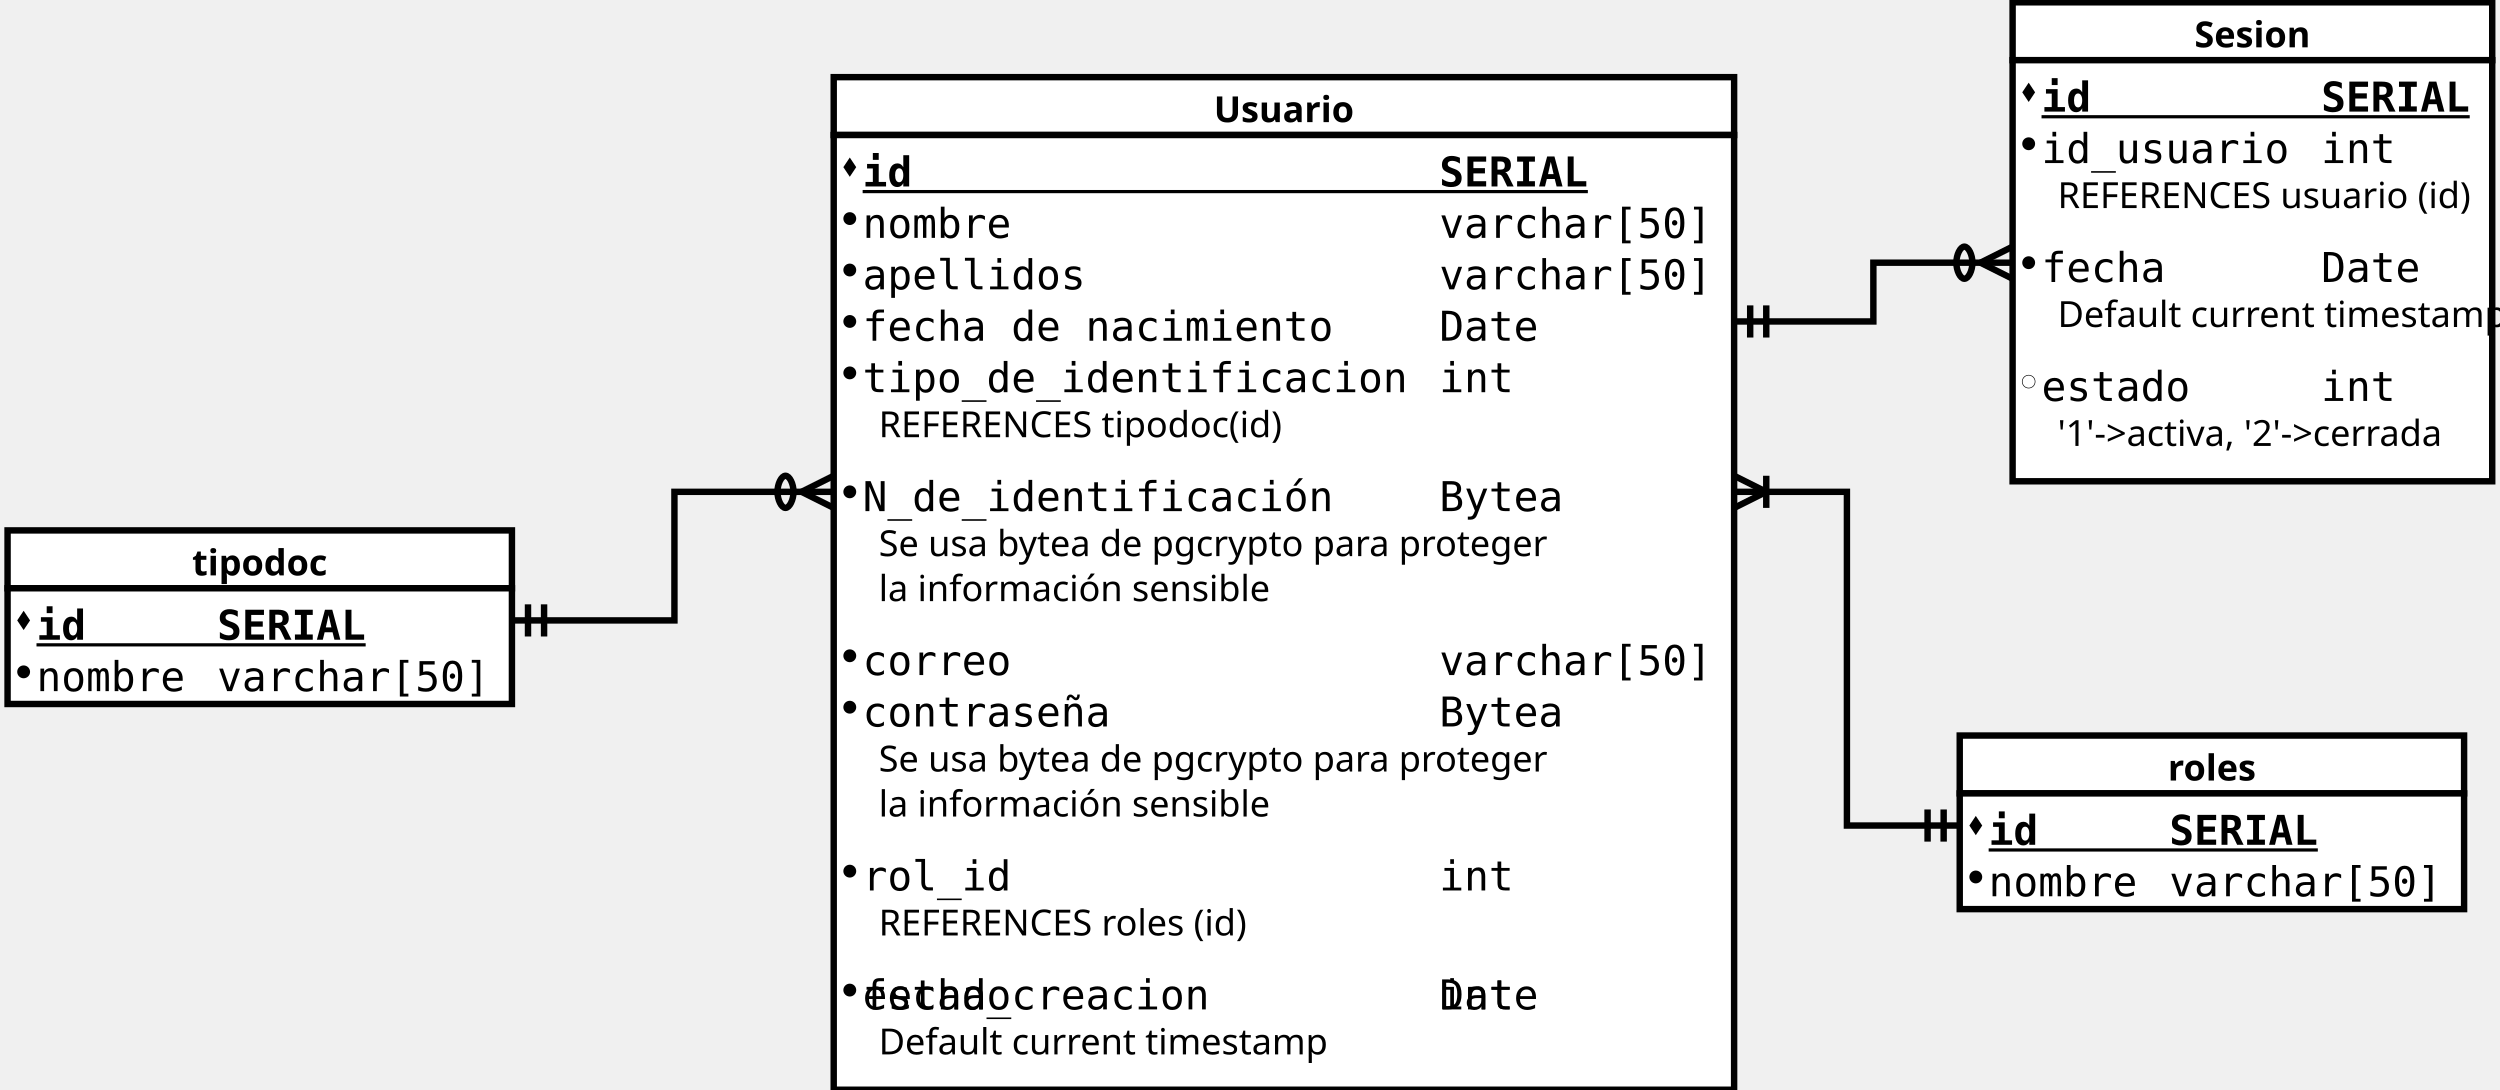
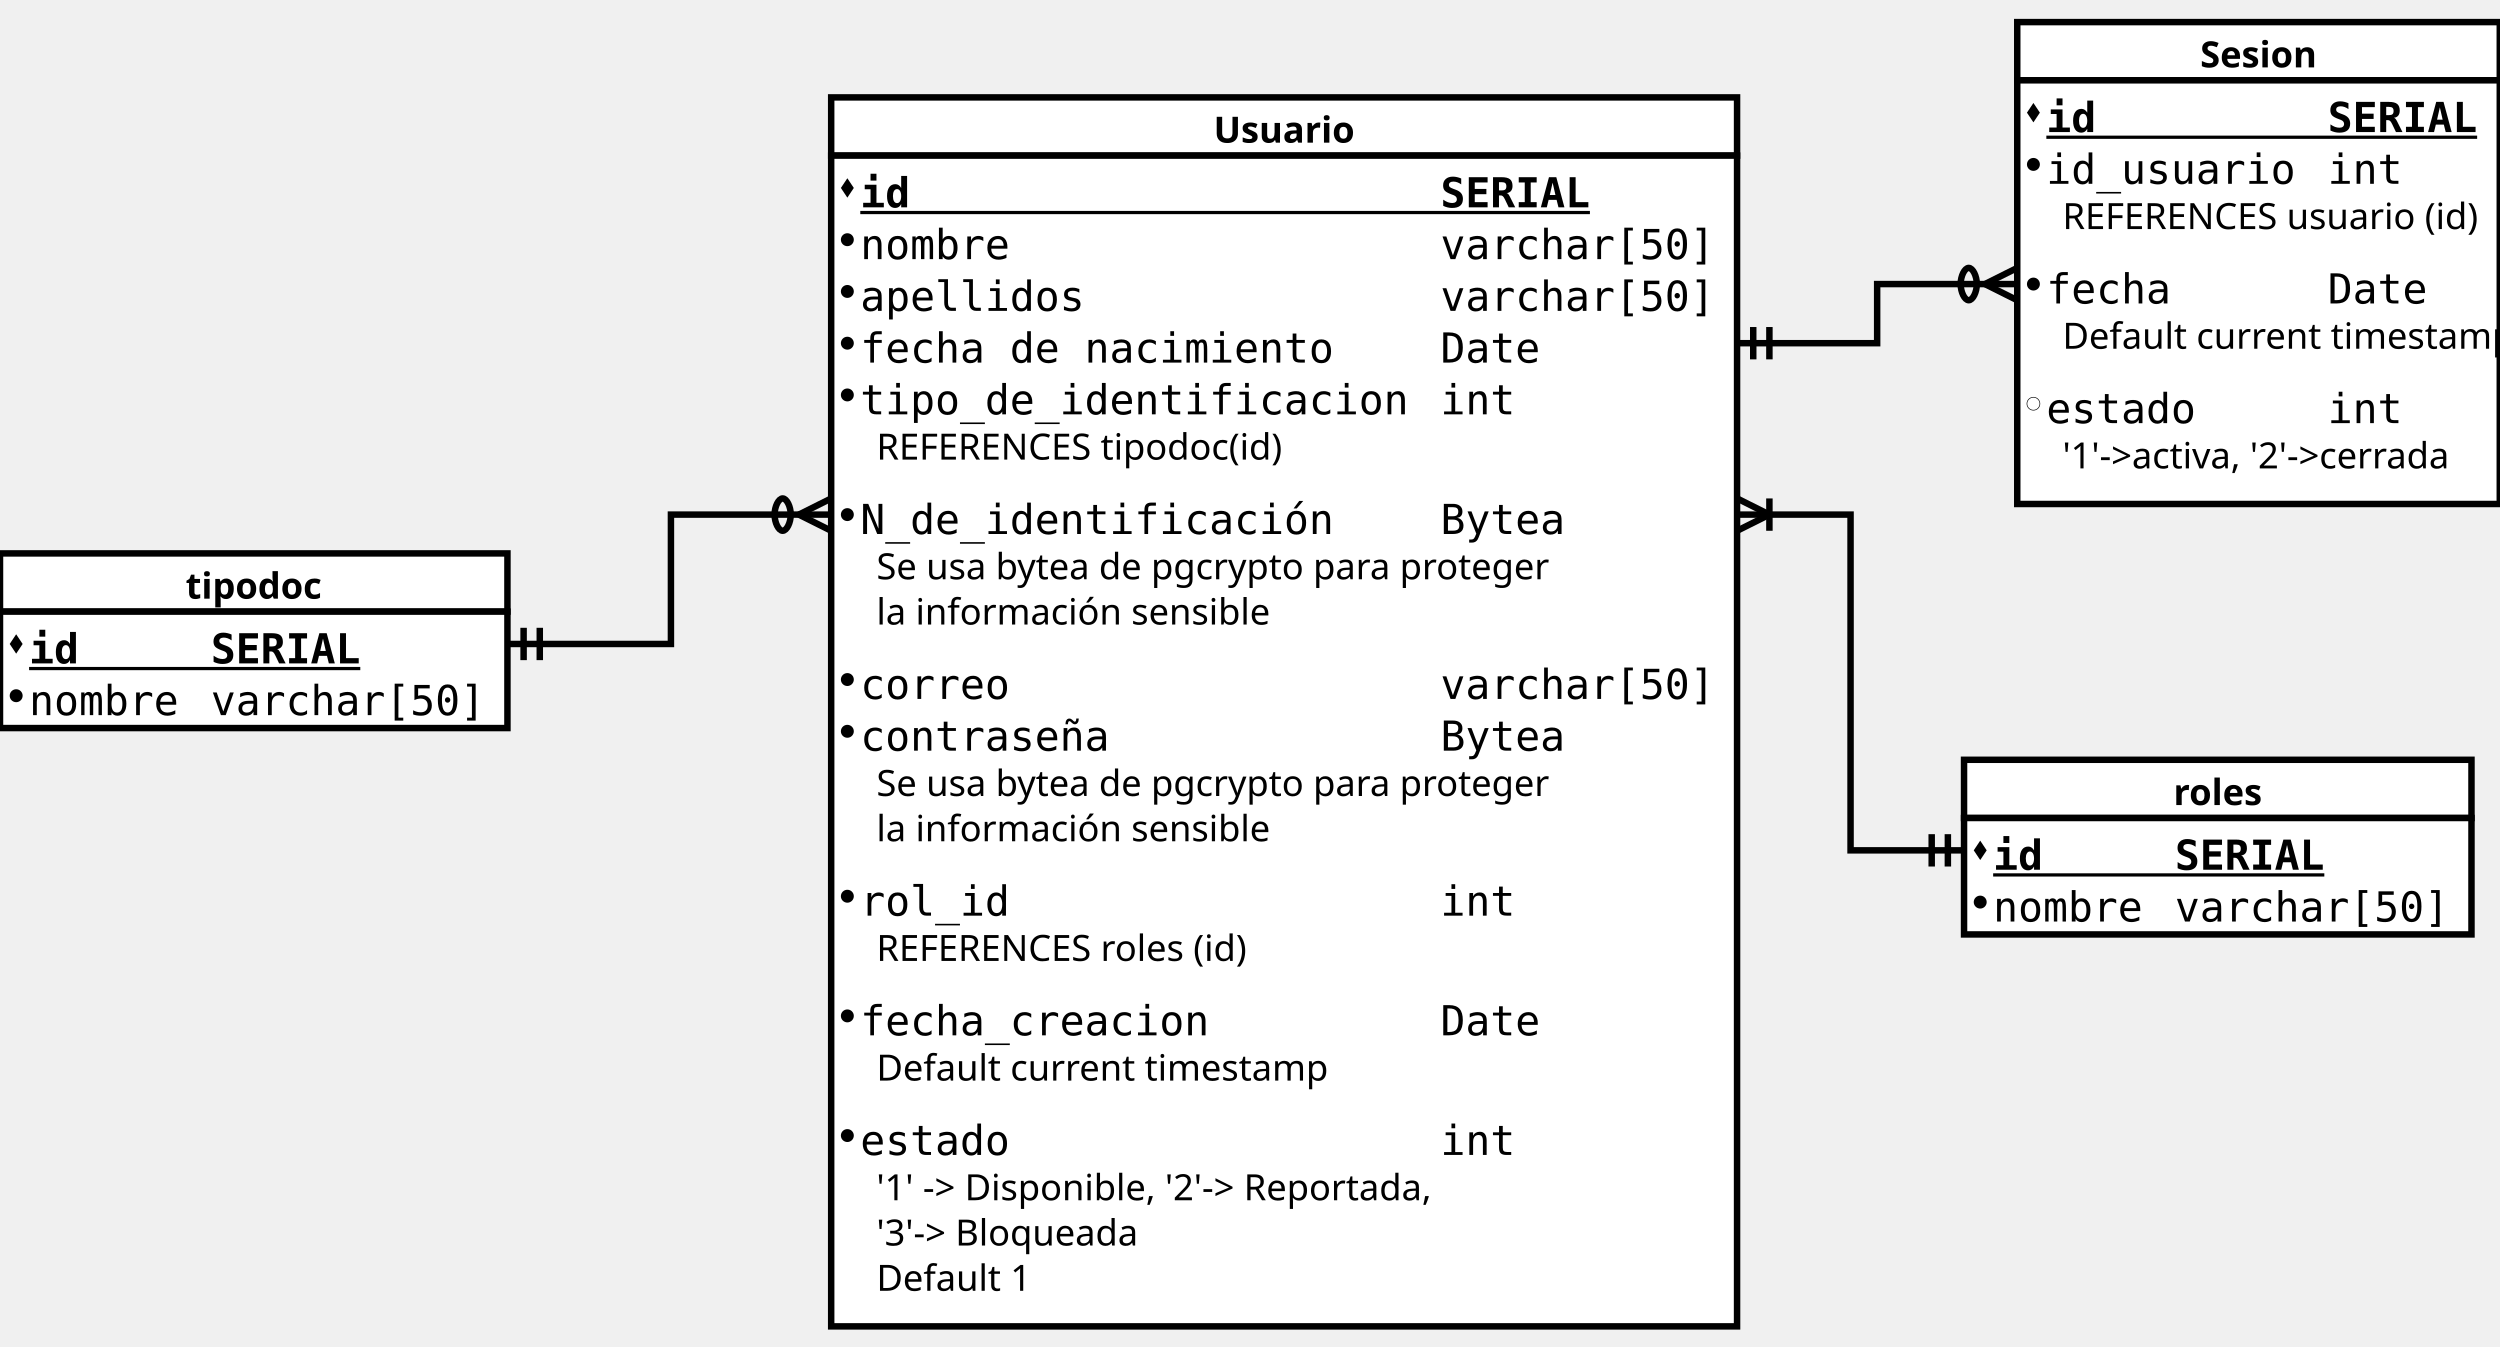
- <svg xmlns="http://www.w3.org/2000/svg" width="39cm" height="17cm" viewBox="91 38 773 339">
+ <svg xmlns="http://www.w3.org/2000/svg" width="39cm" height="21cm" viewBox="91 38 773 404">
  <g>
    <rect style="fill: #ffffff" x="348" y="62" width="280.1" height="18" />
    <rect style="fill: none; fill-opacity:0; stroke-width: 2; stroke: #000000" x="348" y="62" width="280.1" height="18" />
    <text font-size="11.2" style="fill: #000000;text-anchor:middle;font-family:sans-serif;font-style:normal;font-weight:700" x="488.05" y="76">Usuario</text>
-     <rect style="fill: #ffffff" x="348" y="80" width="280.1" height="297" />
-     <rect style="fill: none; fill-opacity:0; stroke-width: 2; stroke: #000000" x="348" y="80" width="280.1" height="297" />
+     <rect style="fill: #ffffff" x="348" y="80" width="280.1" height="362" />
+     <rect style="fill: none; fill-opacity:0; stroke-width: 2; stroke: #000000" x="348" y="80" width="280.1" height="362" />
    <polygon style="fill: #000000" points="351,90 353,93 355,90 353,87 " />
    <text font-size="12.8" style="fill: #000000;text-anchor:start;font-family:monospace;font-style:normal;font-weight:700" x="357" y="96">id</text>
    <text font-size="12.8" style="fill: #000000;text-anchor:start;font-family:monospace;font-style:normal;font-weight:700" x="536.4" y="96">SERIAL</text>
    <line style="fill: none; fill-opacity:0; stroke-width: 1; stroke: #000000" x1="357" y1="97.6" x2="582.6" y2="97.6" />
    <ellipse style="fill: #000000" cx="353" cy="106" rx="2" ry="2" />
    <text font-size="12.8" style="fill: #000000;text-anchor:start;font-family:monospace;font-style:normal;font-weight:normal" x="357" y="112">nombre</text>
    <text font-size="12.8" style="fill: #000000;text-anchor:start;font-family:monospace;font-style:normal;font-weight:normal" x="536.4" y="112">varchar[50]</text>
    <ellipse style="fill: #000000" cx="353" cy="122" rx="2" ry="2" />
    <text font-size="12.8" style="fill: #000000;text-anchor:start;font-family:monospace;font-style:normal;font-weight:normal" x="357" y="128">apellidos</text>
    <text font-size="12.8" style="fill: #000000;text-anchor:start;font-family:monospace;font-style:normal;font-weight:normal" x="536.4" y="128">varchar[50]</text>
    <ellipse style="fill: #000000" cx="353" cy="138" rx="2" ry="2" />
    <text font-size="12.8" style="fill: #000000;text-anchor:start;font-family:monospace;font-style:normal;font-weight:normal" x="357" y="144">fecha de nacimiento</text>
    <text font-size="12.8" style="fill: #000000;text-anchor:start;font-family:monospace;font-style:normal;font-weight:normal" x="536.4" y="144">Date</text>
    <ellipse style="fill: #000000" cx="353" cy="154" rx="2" ry="2" />
    <text font-size="12.8" style="fill: #000000;text-anchor:start;font-family:monospace;font-style:normal;font-weight:normal" x="357" y="160">tipo_de_identificacion</text>
    <text font-size="12.8" style="fill: #000000;text-anchor:start;font-family:monospace;font-style:normal;font-weight:normal" x="536.4" y="160">int</text>
    <text font-size="11.2" style="fill: #000000;text-anchor:start;font-family:sans-serif;font-style:normal;font-weight:normal" x="362" y="174">REFERENCES tipodoc(id)</text>
    <ellipse style="fill: #000000" cx="353" cy="191" rx="2" ry="2" />
    <text font-size="12.8" style="fill: #000000;text-anchor:start;font-family:monospace;font-style:normal;font-weight:normal" x="357" y="197">N_de_identificación</text>
    <text font-size="12.8" style="fill: #000000;text-anchor:start;font-family:monospace;font-style:normal;font-weight:normal" x="536.4" y="197">Bytea</text>
    <text font-size="11.2" style="fill: #000000;text-anchor:start;font-family:sans-serif;font-style:normal;font-weight:normal" x="362" y="211">Se usa bytea de pgcrypto para proteger</text>
    <text font-size="11.2" style="fill: #000000;text-anchor:start;font-family:sans-serif;font-style:normal;font-weight:normal" x="362" y="225">la información sensible</text>
    <ellipse style="fill: #000000" cx="353" cy="242" rx="2" ry="2" />
    <text font-size="12.8" style="fill: #000000;text-anchor:start;font-family:monospace;font-style:normal;font-weight:normal" x="357" y="248">correo</text>
    <text font-size="12.8" style="fill: #000000;text-anchor:start;font-family:monospace;font-style:normal;font-weight:normal" x="536.4" y="248">varchar[50]</text>
    <ellipse style="fill: #000000" cx="353" cy="258" rx="2" ry="2" />
    <text font-size="12.8" style="fill: #000000;text-anchor:start;font-family:monospace;font-style:normal;font-weight:normal" x="357" y="264">contraseña</text>
    <text font-size="12.8" style="fill: #000000;text-anchor:start;font-family:monospace;font-style:normal;font-weight:normal" x="536.4" y="264">Bytea</text>
    <text font-size="11.2" style="fill: #000000;text-anchor:start;font-family:sans-serif;font-style:normal;font-weight:normal" x="362" y="278">Se usa bytea de pgcrypto para proteger</text>
    <text font-size="11.2" style="fill: #000000;text-anchor:start;font-family:sans-serif;font-style:normal;font-weight:normal" x="362" y="292">la información sensible</text>
    <ellipse style="fill: #000000" cx="353" cy="309" rx="2" ry="2" />
    <text font-size="12.8" style="fill: #000000;text-anchor:start;font-family:monospace;font-style:normal;font-weight:normal" x="357" y="315">rol_id</text>
    <text font-size="12.8" style="fill: #000000;text-anchor:start;font-family:monospace;font-style:normal;font-weight:normal" x="536.4" y="315">int</text>
    <text font-size="11.2" style="fill: #000000;text-anchor:start;font-family:sans-serif;font-style:normal;font-weight:normal" x="362" y="329">REFERENCES roles (id)</text>
    <ellipse style="fill: #000000" cx="353" cy="346" rx="2" ry="2" />
    <text font-size="12.8" style="fill: #000000;text-anchor:start;font-family:monospace;font-style:normal;font-weight:normal" x="357" y="352">fecha_creacion</text>
    <text font-size="12.8" style="fill: #000000;text-anchor:start;font-family:monospace;font-style:normal;font-weight:normal" x="536.4" y="352">Date</text>
    <text font-size="11.2" style="fill: #000000;text-anchor:start;font-family:sans-serif;font-style:normal;font-weight:normal" x="362" y="366">Default current timestamp</text>
-     <text font-size="12.8" style="fill: #000000;text-anchor:start;font-family:monospace;font-style:normal;font-weight:normal" x="357" y="352">estado</text>
-     <text font-size="12.8" style="fill: #000000;text-anchor:start;font-family:monospace;font-style:normal;font-weight:normal" x="536.4" y="352">int</text>
-     <text font-size="11.2" style="fill: #000000;text-anchor:start;font-family:sans-serif;font-style:normal;font-weight:normal" x="728.733" y="176.719">'1'-&gt;activa, '2'-&gt;reportada, '3'-&gt;bloqueada</text>
+     <ellipse style="fill: #000000" cx="353" cy="383" rx="2" ry="2" />
+     <text font-size="12.8" style="fill: #000000;text-anchor:start;font-family:monospace;font-style:normal;font-weight:normal" x="357" y="389">estado</text>
+     <text font-size="12.8" style="fill: #000000;text-anchor:start;font-family:monospace;font-style:normal;font-weight:normal" x="536.4" y="389">int</text>
+     <text font-size="11.2" style="fill: #000000;text-anchor:start;font-family:sans-serif;font-style:normal;font-weight:normal" x="362" y="403">'1' -&gt; Disponible, '2'-&gt; Reportada,</text>
+     <text font-size="11.2" style="fill: #000000;text-anchor:start;font-family:sans-serif;font-style:normal;font-weight:normal" x="362" y="417">'3'-&gt; Bloqueada </text>
+     <text font-size="11.2" style="fill: #000000;text-anchor:start;font-family:sans-serif;font-style:normal;font-weight:normal" x="362" y="431">Default 1</text>
  </g>
  <g>
-     <rect style="fill: #ffffff" x="698.283" y="266.812" width="156.9" height="18" />
-     <rect style="fill: none; fill-opacity:0; stroke-width: 2; stroke: #000000" x="698.283" y="266.812" width="156.9" height="18" />
-     <text font-size="11.2" style="fill: #000000;text-anchor:middle;font-family:sans-serif;font-style:normal;font-weight:700" x="776.733" y="280.812">roles</text>
-     <rect style="fill: #ffffff" x="698.283" y="284.812" width="156.9" height="36" />
-     <rect style="fill: none; fill-opacity:0; stroke-width: 2; stroke: #000000" x="698.283" y="284.812" width="156.9" height="36" />
-     <polygon style="fill: #000000" points="701.283,294.812 703.283,297.812 705.283,294.812 703.283,291.812 " />
-     <text font-size="12.8" style="fill: #000000;text-anchor:start;font-family:monospace;font-style:normal;font-weight:700" x="707.283" y="300.812">id</text>
-     <text font-size="12.8" style="fill: #000000;text-anchor:start;font-family:monospace;font-style:normal;font-weight:700" x="763.483" y="300.812">SERIAL</text>
-     <line style="fill: none; fill-opacity:0; stroke-width: 1; stroke: #000000" x1="707.283" y1="302.412" x2="809.683" y2="302.412" />
-     <ellipse style="fill: #000000" cx="703.283" cy="310.812" rx="2" ry="2" />
-     <text font-size="12.8" style="fill: #000000;text-anchor:start;font-family:monospace;font-style:normal;font-weight:normal" x="707.283" y="316.812">nombre</text>
-     <text font-size="12.8" style="fill: #000000;text-anchor:start;font-family:monospace;font-style:normal;font-weight:normal" x="763.483" y="316.812">varchar[50]</text>
+     <rect style="fill: #ffffff" x="698.282" y="266.812" width="156.9" height="18" />
+     <rect style="fill: none; fill-opacity:0; stroke-width: 2; stroke: #000000" x="698.282" y="266.812" width="156.9" height="18" />
+     <text font-size="11.2" style="fill: #000000;text-anchor:middle;font-family:sans-serif;font-style:normal;font-weight:700" x="776.732" y="280.812">roles</text>
+     <rect style="fill: #ffffff" x="698.282" y="284.812" width="156.9" height="36" />
+     <rect style="fill: none; fill-opacity:0; stroke-width: 2; stroke: #000000" x="698.282" y="284.812" width="156.9" height="36" />
+     <polygon style="fill: #000000" points="701.282,294.812 703.282,297.812 705.282,294.812 703.282,291.812 " />
+     <text font-size="12.8" style="fill: #000000;text-anchor:start;font-family:monospace;font-style:normal;font-weight:700" x="707.282" y="300.812">id</text>
+     <text font-size="12.8" style="fill: #000000;text-anchor:start;font-family:monospace;font-style:normal;font-weight:700" x="763.482" y="300.812">SERIAL</text>
+     <line style="fill: none; fill-opacity:0; stroke-width: 1; stroke: #000000" x1="707.282" y1="302.412" x2="809.682" y2="302.412" />
+     <ellipse style="fill: #000000" cx="703.282" cy="310.812" rx="2" ry="2" />
+     <text font-size="12.8" style="fill: #000000;text-anchor:start;font-family:monospace;font-style:normal;font-weight:normal" x="707.282" y="316.812">nombre</text>
+     <text font-size="12.8" style="fill: #000000;text-anchor:start;font-family:monospace;font-style:normal;font-weight:normal" x="763.482" y="316.812">varchar[50]</text>
  </g>
  <g>
    <rect style="fill: #ffffff" x="91" y="203" width="156.9" height="18" />
    <rect style="fill: none; fill-opacity:0; stroke-width: 2; stroke: #000000" x="91" y="203" width="156.9" height="18" />
    <text font-size="11.2" style="fill: #000000;text-anchor:middle;font-family:sans-serif;font-style:normal;font-weight:700" x="169.45" y="217">tipodoc</text>
    <rect style="fill: #ffffff" x="91" y="221" width="156.9" height="36" />
    <rect style="fill: none; fill-opacity:0; stroke-width: 2; stroke: #000000" x="91" y="221" width="156.9" height="36" />
    <polygon style="fill: #000000" points="94,231 96,234 98,231 96,228 " />
    <text font-size="12.8" style="fill: #000000;text-anchor:start;font-family:monospace;font-style:normal;font-weight:700" x="100" y="237">id</text>
    <text font-size="12.8" style="fill: #000000;text-anchor:start;font-family:monospace;font-style:normal;font-weight:700" x="156.2" y="237">SERIAL</text>
    <line style="fill: none; fill-opacity:0; stroke-width: 1; stroke: #000000" x1="100" y1="238.6" x2="202.4" y2="238.6" />
    <ellipse style="fill: #000000" cx="96" cy="247" rx="2" ry="2" />
    <text font-size="12.8" style="fill: #000000;text-anchor:start;font-family:monospace;font-style:normal;font-weight:normal" x="100" y="253">nombre</text>
    <text font-size="12.8" style="fill: #000000;text-anchor:start;font-family:monospace;font-style:normal;font-weight:normal" x="156.2" y="253">varchar[50]</text>
  </g>
  <g>
    <polyline style="fill: none; fill-opacity:0; stroke-width: 2; stroke: #000000" points="247.9,231 298.45,231 298.45,191 348,191 " />
    <line style="fill: none; fill-opacity:0; stroke-width: 2; stroke: #000000" x1="252.9" y1="236" x2="252.9" y2="226" />
    <line style="fill: none; fill-opacity:0; stroke-width: 2; stroke: #000000" x1="257.9" y1="236" x2="257.9" y2="226" />
    <line style="fill: none; fill-opacity:0; stroke-width: 2; stroke: #000000" x1="338" y1="191" x2="348" y2="196" />
    <line style="fill: none; fill-opacity:0; stroke-width: 2; stroke: #000000" x1="338" y1="191" x2="348" y2="186" />
    <path style="fill: none; fill-opacity:0; stroke-width: 2; stroke: #000000" d="M 335.5 191 C 335.5,193.5 334.25,196 333,196 C 331.75,196 330.5,193.5 330.5,191 C 330.5,188.5 331.75,186 333,186 C 334.25,186 335.5,188.5 335.5,191" />
  </g>
  <g>
-     <polyline style="fill: none; fill-opacity:0; stroke-width: 2; stroke: #000000" points="628.1,191 663.191,191 663.191,294.812 698.283,294.812 " />
+     <polyline style="fill: none; fill-opacity:0; stroke-width: 2; stroke: #000000" points="628.1,191 663.191,191 663.191,294.812 698.282,294.812 " />
    <line style="fill: none; fill-opacity:0; stroke-width: 2; stroke: #000000" x1="638.1" y1="191" x2="628.1" y2="186" />
    <line style="fill: none; fill-opacity:0; stroke-width: 2; stroke: #000000" x1="638.1" y1="191" x2="628.1" y2="196" />
    <line style="fill: none; fill-opacity:0; stroke-width: 2; stroke: #000000" x1="638.1" y1="186" x2="638.1" y2="196" />
-     <line style="fill: none; fill-opacity:0; stroke-width: 2; stroke: #000000" x1="693.283" y1="289.812" x2="693.283" y2="299.812" />
-     <line style="fill: none; fill-opacity:0; stroke-width: 2; stroke: #000000" x1="688.283" y1="289.812" x2="688.283" y2="299.812" />
+     <line style="fill: none; fill-opacity:0; stroke-width: 2; stroke: #000000" x1="693.282" y1="289.812" x2="693.282" y2="299.812" />
+     <line style="fill: none; fill-opacity:0; stroke-width: 2; stroke: #000000" x1="688.282" y1="289.812" x2="688.282" y2="299.812" />
  </g>
  <g>
-     <rect style="fill: #ffffff" x="714.733" y="38.719" width="149.2" height="18" />
-     <rect style="fill: none; fill-opacity:0; stroke-width: 2; stroke: #000000" x="714.733" y="38.719" width="149.2" height="18" />
-     <text font-size="11.2" style="fill: #000000;text-anchor:middle;font-family:sans-serif;font-style:normal;font-weight:700" x="789.333" y="52.719">Sesion</text>
-     <rect style="fill: #ffffff" x="714.733" y="56.719" width="149.2" height="131" />
-     <rect style="fill: none; fill-opacity:0; stroke-width: 2; stroke: #000000" x="714.733" y="56.719" width="149.2" height="131" />
-     <polygon style="fill: #000000" points="717.733,66.719 719.733,69.719 721.733,66.719 719.733,63.719 " />
-     <text font-size="12.8" style="fill: #000000;text-anchor:start;font-family:monospace;font-style:normal;font-weight:700" x="723.733" y="72.719">id</text>
-     <text font-size="12.8" style="fill: #000000;text-anchor:start;font-family:monospace;font-style:normal;font-weight:700" x="810.733" y="72.719">SERIAL</text>
-     <line style="fill: none; fill-opacity:0; stroke-width: 1; stroke: #000000" x1="723.733" y1="74.319" x2="856.933" y2="74.319" />
-     <ellipse style="fill: #000000" cx="719.733" cy="82.719" rx="2" ry="2" />
-     <text font-size="12.8" style="fill: #000000;text-anchor:start;font-family:monospace;font-style:normal;font-weight:normal" x="723.733" y="88.719">id_usuario</text>
-     <text font-size="12.8" style="fill: #000000;text-anchor:start;font-family:monospace;font-style:normal;font-weight:normal" x="810.733" y="88.719">int</text>
-     <text font-size="11.2" style="fill: #000000;text-anchor:start;font-family:sans-serif;font-style:normal;font-weight:normal" x="728.733" y="102.719">REFERENCES usuario (id)</text>
-     <ellipse style="fill: #000000" cx="719.733" cy="119.719" rx="2" ry="2" />
-     <text font-size="12.8" style="fill: #000000;text-anchor:start;font-family:monospace;font-style:normal;font-weight:normal" x="723.733" y="125.719">fecha</text>
-     <text font-size="12.8" style="fill: #000000;text-anchor:start;font-family:monospace;font-style:normal;font-weight:normal" x="810.733" y="125.719">Date</text>
-     <text font-size="11.2" style="fill: #000000;text-anchor:start;font-family:sans-serif;font-style:normal;font-weight:normal" x="728.733" y="139.719">Default current timestamp</text>
-     <ellipse style="fill: none; fill-opacity:0; stroke-width: 0.2; stroke: #000000" cx="719.733" cy="156.719" rx="2" ry="2" />
-     <text font-size="12.8" style="fill: #000000;text-anchor:start;font-family:monospace;font-style:normal;font-weight:normal" x="723.733" y="162.719">estado</text>
-     <text font-size="12.8" style="fill: #000000;text-anchor:start;font-family:monospace;font-style:normal;font-weight:normal" x="810.733" y="162.719">int</text>
-     <text font-size="11.2" style="fill: #000000;text-anchor:start;font-family:sans-serif;font-style:normal;font-weight:normal" x="728.733" y="176.719">'1'-&gt;activa, '2'-&gt;cerrada</text>
+     <rect style="fill: #ffffff" x="714.732" y="38.719" width="149.2" height="18" />
+     <rect style="fill: none; fill-opacity:0; stroke-width: 2; stroke: #000000" x="714.732" y="38.719" width="149.2" height="18" />
+     <text font-size="11.2" style="fill: #000000;text-anchor:middle;font-family:sans-serif;font-style:normal;font-weight:700" x="789.332" y="52.719">Sesion</text>
+     <rect style="fill: #ffffff" x="714.732" y="56.719" width="149.2" height="131" />
+     <rect style="fill: none; fill-opacity:0; stroke-width: 2; stroke: #000000" x="714.732" y="56.719" width="149.2" height="131" />
+     <polygon style="fill: #000000" points="717.732,66.719 719.732,69.719 721.732,66.719 719.732,63.719 " />
+     <text font-size="12.8" style="fill: #000000;text-anchor:start;font-family:monospace;font-style:normal;font-weight:700" x="723.732" y="72.719">id</text>
+     <text font-size="12.8" style="fill: #000000;text-anchor:start;font-family:monospace;font-style:normal;font-weight:700" x="810.732" y="72.719">SERIAL</text>
+     <line style="fill: none; fill-opacity:0; stroke-width: 1; stroke: #000000" x1="723.732" y1="74.319" x2="856.932" y2="74.319" />
+     <ellipse style="fill: #000000" cx="719.732" cy="82.719" rx="2" ry="2" />
+     <text font-size="12.8" style="fill: #000000;text-anchor:start;font-family:monospace;font-style:normal;font-weight:normal" x="723.732" y="88.719">id_usuario</text>
+     <text font-size="12.8" style="fill: #000000;text-anchor:start;font-family:monospace;font-style:normal;font-weight:normal" x="810.732" y="88.719">int</text>
+     <text font-size="11.2" style="fill: #000000;text-anchor:start;font-family:sans-serif;font-style:normal;font-weight:normal" x="728.732" y="102.719">REFERENCES usuario (id)</text>
+     <ellipse style="fill: #000000" cx="719.732" cy="119.719" rx="2" ry="2" />
+     <text font-size="12.8" style="fill: #000000;text-anchor:start;font-family:monospace;font-style:normal;font-weight:normal" x="723.732" y="125.719">fecha</text>
+     <text font-size="12.8" style="fill: #000000;text-anchor:start;font-family:monospace;font-style:normal;font-weight:normal" x="810.732" y="125.719">Date</text>
+     <text font-size="11.2" style="fill: #000000;text-anchor:start;font-family:sans-serif;font-style:normal;font-weight:normal" x="728.732" y="139.719">Default current timestamp</text>
+     <ellipse style="fill: none; fill-opacity:0; stroke-width: 0.2; stroke: #000000" cx="719.732" cy="156.719" rx="2" ry="2" />
+     <text font-size="12.8" style="fill: #000000;text-anchor:start;font-family:monospace;font-style:normal;font-weight:normal" x="723.732" y="162.719">estado</text>
+     <text font-size="12.8" style="fill: #000000;text-anchor:start;font-family:monospace;font-style:normal;font-weight:normal" x="810.732" y="162.719">int</text>
+     <text font-size="11.2" style="fill: #000000;text-anchor:start;font-family:sans-serif;font-style:normal;font-weight:normal" x="728.732" y="176.719">'1'-&gt;activa, '2'-&gt;cerrada</text>
  </g>
  <g>
-     <polyline style="fill: none; fill-opacity:0; stroke-width: 2; stroke: #000000" points="714.733,119.719 671.416,119.719 671.416,138 628.1,138 " />
-     <line style="fill: none; fill-opacity:0; stroke-width: 2; stroke: #000000" x1="704.733" y1="119.719" x2="714.733" y2="124.719" />
-     <line style="fill: none; fill-opacity:0; stroke-width: 2; stroke: #000000" x1="704.733" y1="119.719" x2="714.733" y2="114.719" />
-     <path style="fill: none; fill-opacity:0; stroke-width: 2; stroke: #000000" d="M 702.233 119.719 C 702.233,122.219 700.983,124.719 699.733,124.719 C 698.483,124.719 697.233,122.219 697.233,119.719 C 697.233,117.219 698.483,114.719 699.733,114.719 C 700.983,114.719 702.233,117.219 702.233,119.719" />
+     <polyline style="fill: none; fill-opacity:0; stroke-width: 2; stroke: #000000" points="714.732,119.719 671.416,119.719 671.416,138 628.1,138 " />
+     <line style="fill: none; fill-opacity:0; stroke-width: 2; stroke: #000000" x1="704.732" y1="119.719" x2="714.732" y2="124.719" />
+     <line style="fill: none; fill-opacity:0; stroke-width: 2; stroke: #000000" x1="704.732" y1="119.719" x2="714.732" y2="114.719" />
+     <path style="fill: none; fill-opacity:0; stroke-width: 2; stroke: #000000" d="M 702.232 119.719 C 702.232,122.219 700.982,124.719 699.732,124.719 C 698.482,124.719 697.232,122.219 697.232,119.719 C 697.232,117.219 698.482,114.719 699.732,114.719 C 700.982,114.719 702.232,117.219 702.232,119.719" />
    <line style="fill: none; fill-opacity:0; stroke-width: 2; stroke: #000000" x1="633.1" y1="143" x2="633.1" y2="133" />
    <line style="fill: none; fill-opacity:0; stroke-width: 2; stroke: #000000" x1="638.1" y1="143" x2="638.1" y2="133" />
  </g>
</svg>
